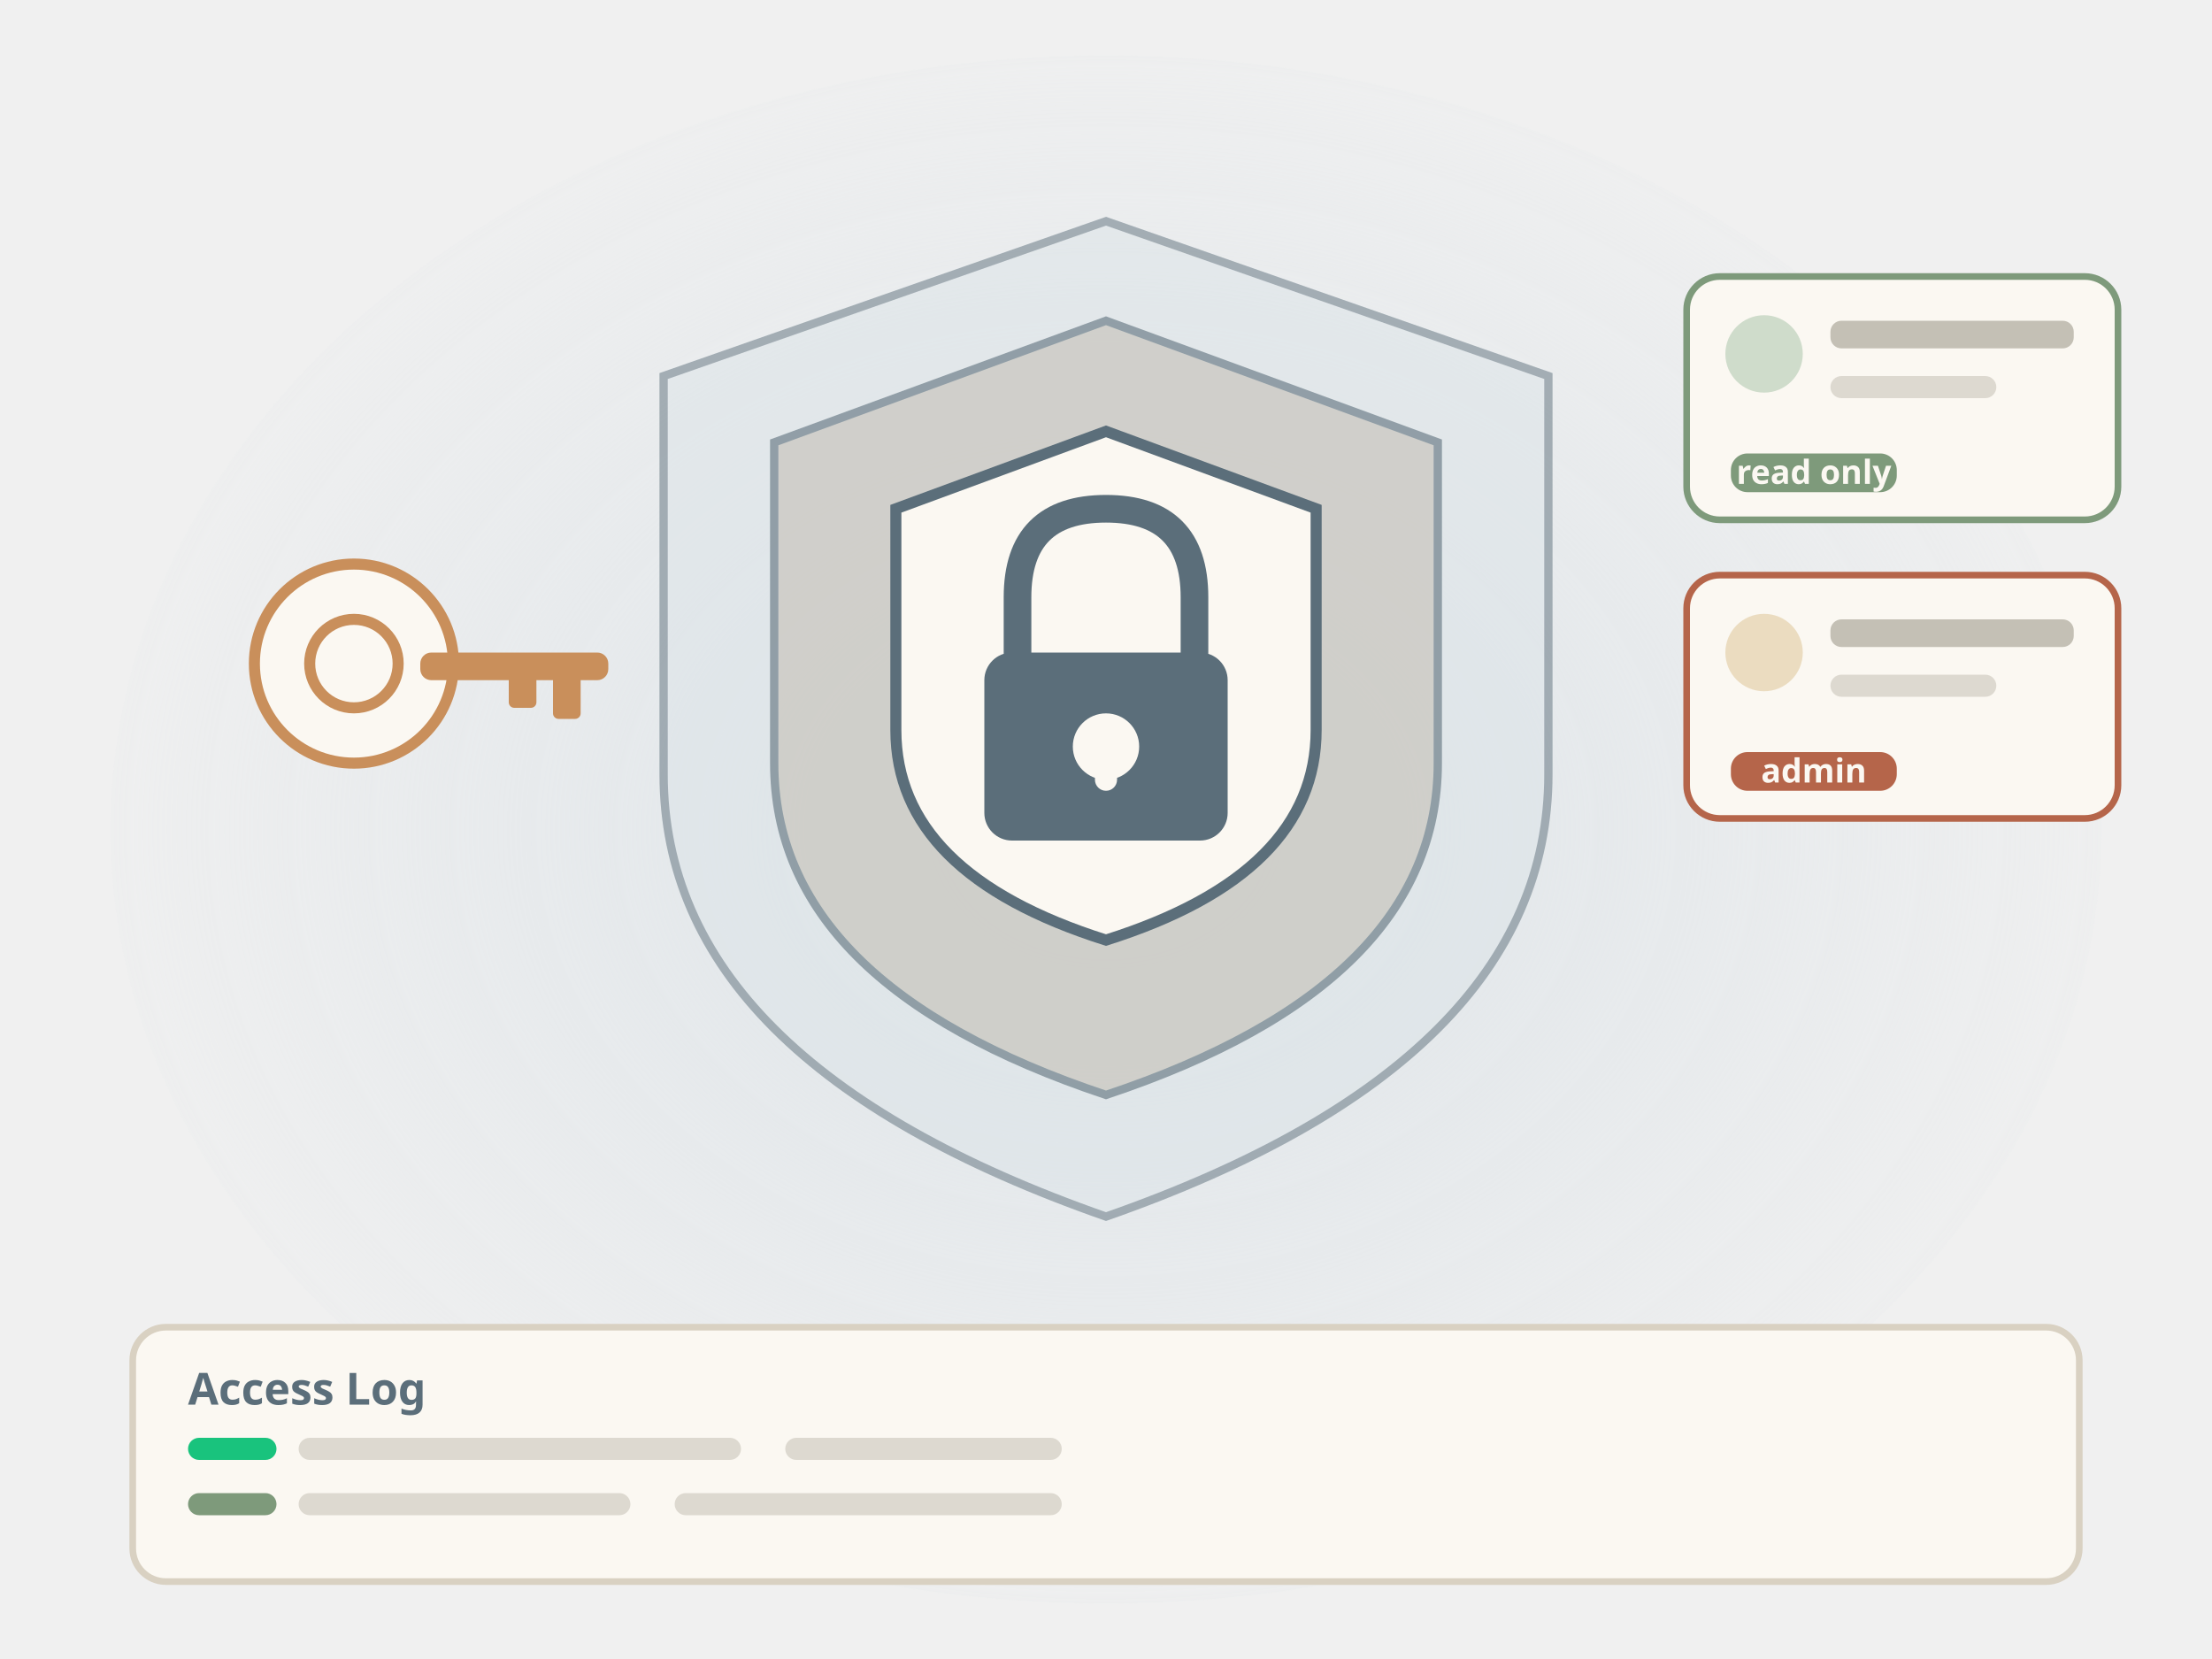
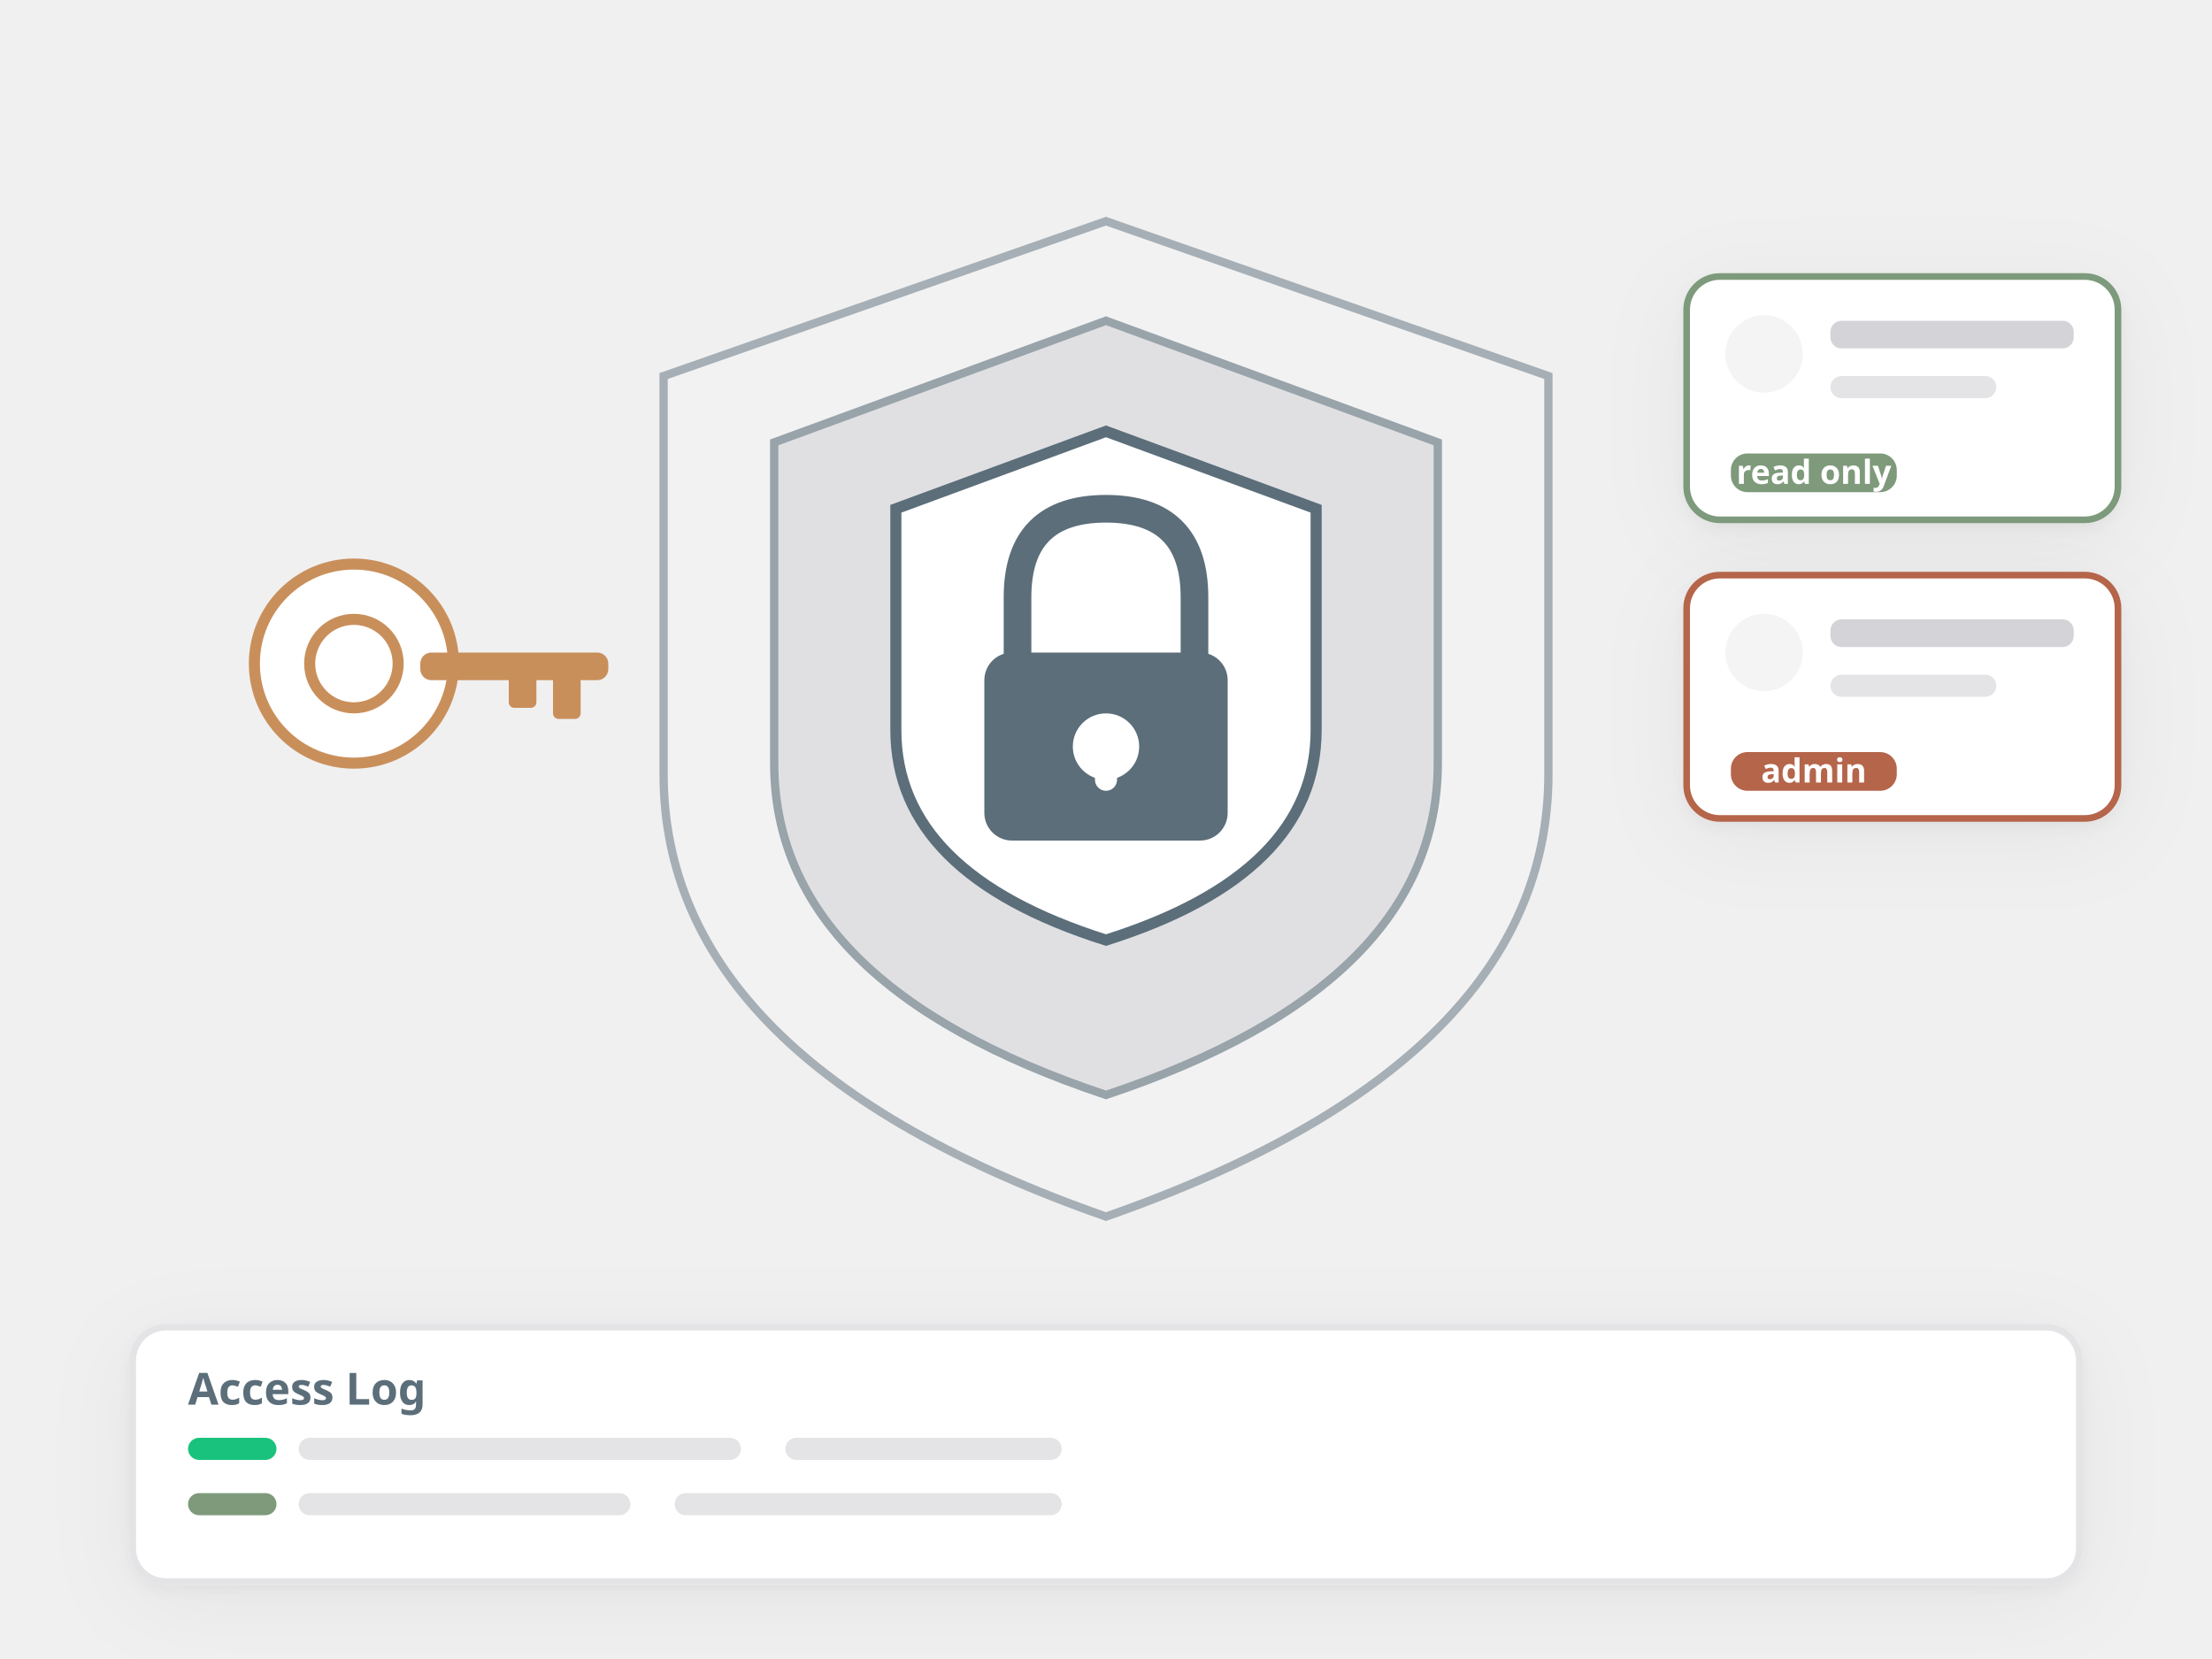
<svg xmlns="http://www.w3.org/2000/svg" viewBox="0 0 400 300" width="400" height="300">
  <style>@keyframes gi-drift-y { 0%,100%{transform:translateY(0)} 50%{transform:translateY(-6px)} }
@keyframes gi-drift-x { 0%,100%{transform:translateX(0)} 50%{transform:translateX(5px)} }
@keyframes gi-pulse-op { 0%,100%{opacity:1} 50%{opacity:0.55} }
@keyframes gi-stamp-in { 0%{transform:scale(1.4);opacity:0} 15%{transform:scale(0.9);opacity:1} 25%{transform:scale(1)} 100%{transform:scale(1)} }
@keyframes gi-slide-right { 0%{transform:translateX(-18px);opacity:0} 20%{transform:translateX(0);opacity:1} 80%{transform:translateX(0);opacity:1} 100%{transform:translateX(18px);opacity:0} }
@keyframes gi-travel-line { 0%{stroke-dashoffset:60} 100%{stroke-dashoffset:0} }
@keyframes gi-bob { 0%,100%{transform:translateY(0)} 50%{transform:translateY(-4px)} }
@keyframes gi-fade-cycle { 0%,15%{opacity:0} 25%,75%{opacity:1} 85%,100%{opacity:0} }
@keyframes gi-grow-bar { from{transform:scaleY(0)} to{transform:scaleY(1)} }
@keyframes gi-rise-bar { 0%,100%{transform:scaleY(0.4)} 50%{transform:scaleY(1)} }
@keyframes gi-spin-slow { from{transform:rotate(0deg)} to{transform:rotate(360deg)} }
@keyframes gi-blink { 0%,90%,100%{opacity:1} 95%{opacity:0} }


[style*="gi-stamp-in"],[style*="gi-grow-bar"],[style*="gi-rise-bar"]{transform-box:fill-box;transform-origin:center}
[style*="gi-grow-bar"],[style*="gi-rise-bar"]{transform-origin:center bottom}
@media (prefers-reduced-motion: reduce){*{animation:none!important}}
+ rect[fill="#FFFFFF"][stroke]{filter:drop-shadow(0 1px 1px rgba(0,0,0,0.04)) drop-shadow(0 3px 8px rgba(0,0,0,0.05))}
</style>
  <defs>
    <filter id="grain11">
      <feTurbulence type="fractalNoise" baseFrequency="0.65" numOctaves="3" stitchTiles="stitch" />
      <feColorMatrix type="saturate" values="0" />
      <feBlend in="SourceGraphic" mode="overlay" />
      <feComposite in2="SourceGraphic" operator="in" />
    </filter>
    <radialGradient id="b11a" cx="50%" cy="50%" r="55%">
      <stop offset="0%" stop-color="#DCE3E8" stop-opacity="0.9" />
      <stop offset="100%" stop-color="#DCE3E8" stop-opacity="0" />
    </radialGradient>
    <pattern id="d11" width="14" height="14" patternUnits="userSpaceOnUse">
      <circle cx="7" cy="7" r="0.7" fill="#2A2B28" opacity="0.13" />
    </pattern>
  </defs>
-   <ellipse cx="200" cy="150" rx="180" ry="140" fill="url(#b11a)" />
  <g transform="translate(120,40)">
    <g style="animation:gi-bob 12s ease-in-out infinite 0s">
-       <path d="M80,0 L160,28 L160,100 Q160,152 80,180 Q0,152 0,100 L0,28 Z" fill="#DCE3E8" stroke="#5B6E7A" stroke-width="1.5" opacity="0.5" />
+       <path d="M80,0 L160,28 L160,100 Q160,152 80,180 Q0,152 0,100 L0,28 Z" fill="#F4F4F5" stroke="#5B6E7A" stroke-width="1.5" opacity="0.5" />
    </g>
  </g>
  <g transform="translate(140,58)">
    <g style="animation:gi-bob 12s ease-in-out infinite 0.4s">
-       <path d="M60,0 L120,22 L120,80 Q120,120 60,140 Q0,120 0,80 L0,22 Z" fill="#C4C0B5" stroke="#5B6E7A" stroke-width="1.5" opacity="0.6" />
+       <path d="M60,0 L120,22 L120,80 Q120,120 60,140 Q0,120 0,80 L0,22 Z" fill="#D4D4D8" stroke="#5B6E7A" stroke-width="1.5" opacity="0.6" />
    </g>
  </g>
  <g transform="translate(162,78)">
    <g style="animation:gi-bob 12s ease-in-out infinite 0.8s">
-       <path d="M38,0 L76,14 L76,54 Q76,80 38,92 Q0,80 0,54 L0,14 Z" fill="#FBF8F2" stroke="#5B6E7A" stroke-width="2" />
+       <path d="M38,0 L76,14 L76,54 Q76,80 38,92 Q0,80 0,54 L0,14 Z" fill="#FFFFFF" stroke="#5B6E7A" stroke-width="2" />
      <rect x="16" y="40" width="44" height="34" rx="5" fill="#5B6E7A" />
      <path d="M22,40 L22,30 Q22,14 38,14 Q54,14 54,30 L54,40" fill="none" stroke="#5B6E7A" stroke-width="5" stroke-linecap="round" />
-       <circle cx="38" cy="57" r="6" fill="#FBF8F2" />
-       <rect x="36" y="57" width="4" height="8" rx="2" fill="#FBF8F2" />
+       <circle cx="38" cy="57" r="6" fill="#FFFFFF" />
+       <rect x="36" y="57" width="4" height="8" rx="2" fill="#FFFFFF" />
    </g>
  </g>
  <g transform="translate(44,100)">
    <g style="animation:gi-drift-y 10s ease-in-out infinite 1s">
-       <circle cx="20" cy="20" r="18" fill="#FBF8F2" stroke="#C98F5B" stroke-width="2" />
+       <circle cx="20" cy="20" r="18" fill="#FFFFFF" stroke="#C98F5B" stroke-width="2" />
      <circle cx="20" cy="20" r="8" fill="none" stroke="#C98F5B" stroke-width="2" />
      <rect x="32" y="18" width="34" height="5" rx="2" fill="#C98F5B" />
      <rect x="56" y="22" width="5" height="8" rx="1" fill="#C98F5B" />
      <rect x="48" y="22" width="5" height="6" rx="1" fill="#C98F5B" />
    </g>
  </g>
  <g transform="translate(305,50)">
    <g style="animation:gi-bob 9s ease-in-out infinite 0.5s">
-       <rect x="0" y="0" width="78" height="44" rx="6" fill="#FBF8F2" stroke="#7E9A7B" stroke-width="1.2" />
-       <circle cx="14" cy="14" r="7" fill="#CFDCCB" />
-       <rect x="26" y="8" width="44" height="5" rx="2" fill="#C4C0B5" />
-       <rect x="26" y="18" width="30" height="4" rx="2" fill="#DDD9D0" />
+       <rect x="0" y="0" width="78" height="44" rx="6" fill="#FFFFFF" stroke="#7E9A7B" stroke-width="1.2" />
+       <circle cx="14" cy="14" r="7" fill="#F4F4F5" />
+       <rect x="26" y="8" width="44" height="5" rx="2" fill="#D4D4D8" />
+       <rect x="26" y="18" width="30" height="4" rx="2" fill="#E4E4E7" />
      <rect x="8" y="32" width="30" height="7" rx="3" fill="#7E9A7B" />
-       <text x="23" y="37.5" font-family="DM Sans,system-ui" font-size="6" fill="#FBF8F2" font-weight="600" text-anchor="middle">read only</text>
+       <text x="23" y="37.5" font-family="DM Sans,system-ui" font-size="6" fill="#FFFFFF" font-weight="600" text-anchor="middle">read only</text>
    </g>
  </g>
  <g transform="translate(305,104)">
    <g style="animation:gi-bob 10s ease-in-out infinite 1s">
-       <rect x="0" y="0" width="78" height="44" rx="6" fill="#FBF8F2" stroke="#B5654A" stroke-width="1.2" />
-       <circle cx="14" cy="14" r="7" fill="#EBDCC0" />
-       <rect x="26" y="8" width="44" height="5" rx="2" fill="#C4C0B5" />
-       <rect x="26" y="18" width="30" height="4" rx="2" fill="#DDD9D0" />
+       <rect x="0" y="0" width="78" height="44" rx="6" fill="#FFFFFF" stroke="#B5654A" stroke-width="1.2" />
+       <circle cx="14" cy="14" r="7" fill="#F4F4F5" />
+       <rect x="26" y="8" width="44" height="5" rx="2" fill="#D4D4D8" />
+       <rect x="26" y="18" width="30" height="4" rx="2" fill="#E4E4E7" />
      <rect x="8" y="32" width="30" height="7" rx="3" fill="#B5654A" />
-       <text x="23" y="37.5" font-family="DM Sans,system-ui" font-size="6" fill="#FBF8F2" font-weight="600" text-anchor="middle">admin</text>
+       <text x="23" y="37.5" font-family="DM Sans,system-ui" font-size="6" fill="#FFFFFF" font-weight="600" text-anchor="middle">admin</text>
    </g>
  </g>
  <g transform="translate(24,240)">
    <g style="animation:gi-drift-y 11s ease-in-out infinite 2s">
-       <rect x="0" y="0" width="352" height="46" rx="6" fill="#FBF8F2" stroke="#D9D1C2" stroke-width="1.2" />
+       <rect x="0" y="0" width="352" height="46" rx="6" fill="#FFFFFF" stroke="#E4E4E7" stroke-width="1.2" />
      <text x="10" y="14" font-family="DM Sans,system-ui" font-size="8" fill="#5B6E7A" font-weight="600">Access Log</text>
      <rect x="10" y="20" width="16" height="4" rx="2" fill="#19C37D" style="animation:gi-slide-right 6s ease-in-out infinite 0s" />
-       <rect x="30" y="20" width="80" height="4" rx="2" fill="#DDD9D0" />
-       <rect x="118" y="20" width="50" height="4" rx="2" fill="#DDD9D0" />
+       <rect x="30" y="20" width="80" height="4" rx="2" fill="#E4E4E7" />
+       <rect x="118" y="20" width="50" height="4" rx="2" fill="#E4E4E7" />
      <rect x="10" y="30" width="16" height="4" rx="2" fill="#7E9A7B" style="animation:gi-slide-right 6s ease-in-out infinite 1s" />
-       <rect x="30" y="30" width="60" height="4" rx="2" fill="#DDD9D0" />
-       <rect x="98" y="30" width="70" height="4" rx="2" fill="#DDD9D0" />
+       <rect x="30" y="30" width="60" height="4" rx="2" fill="#E4E4E7" />
+       <rect x="98" y="30" width="70" height="4" rx="2" fill="#E4E4E7" />
    </g>
  </g>
</svg>
